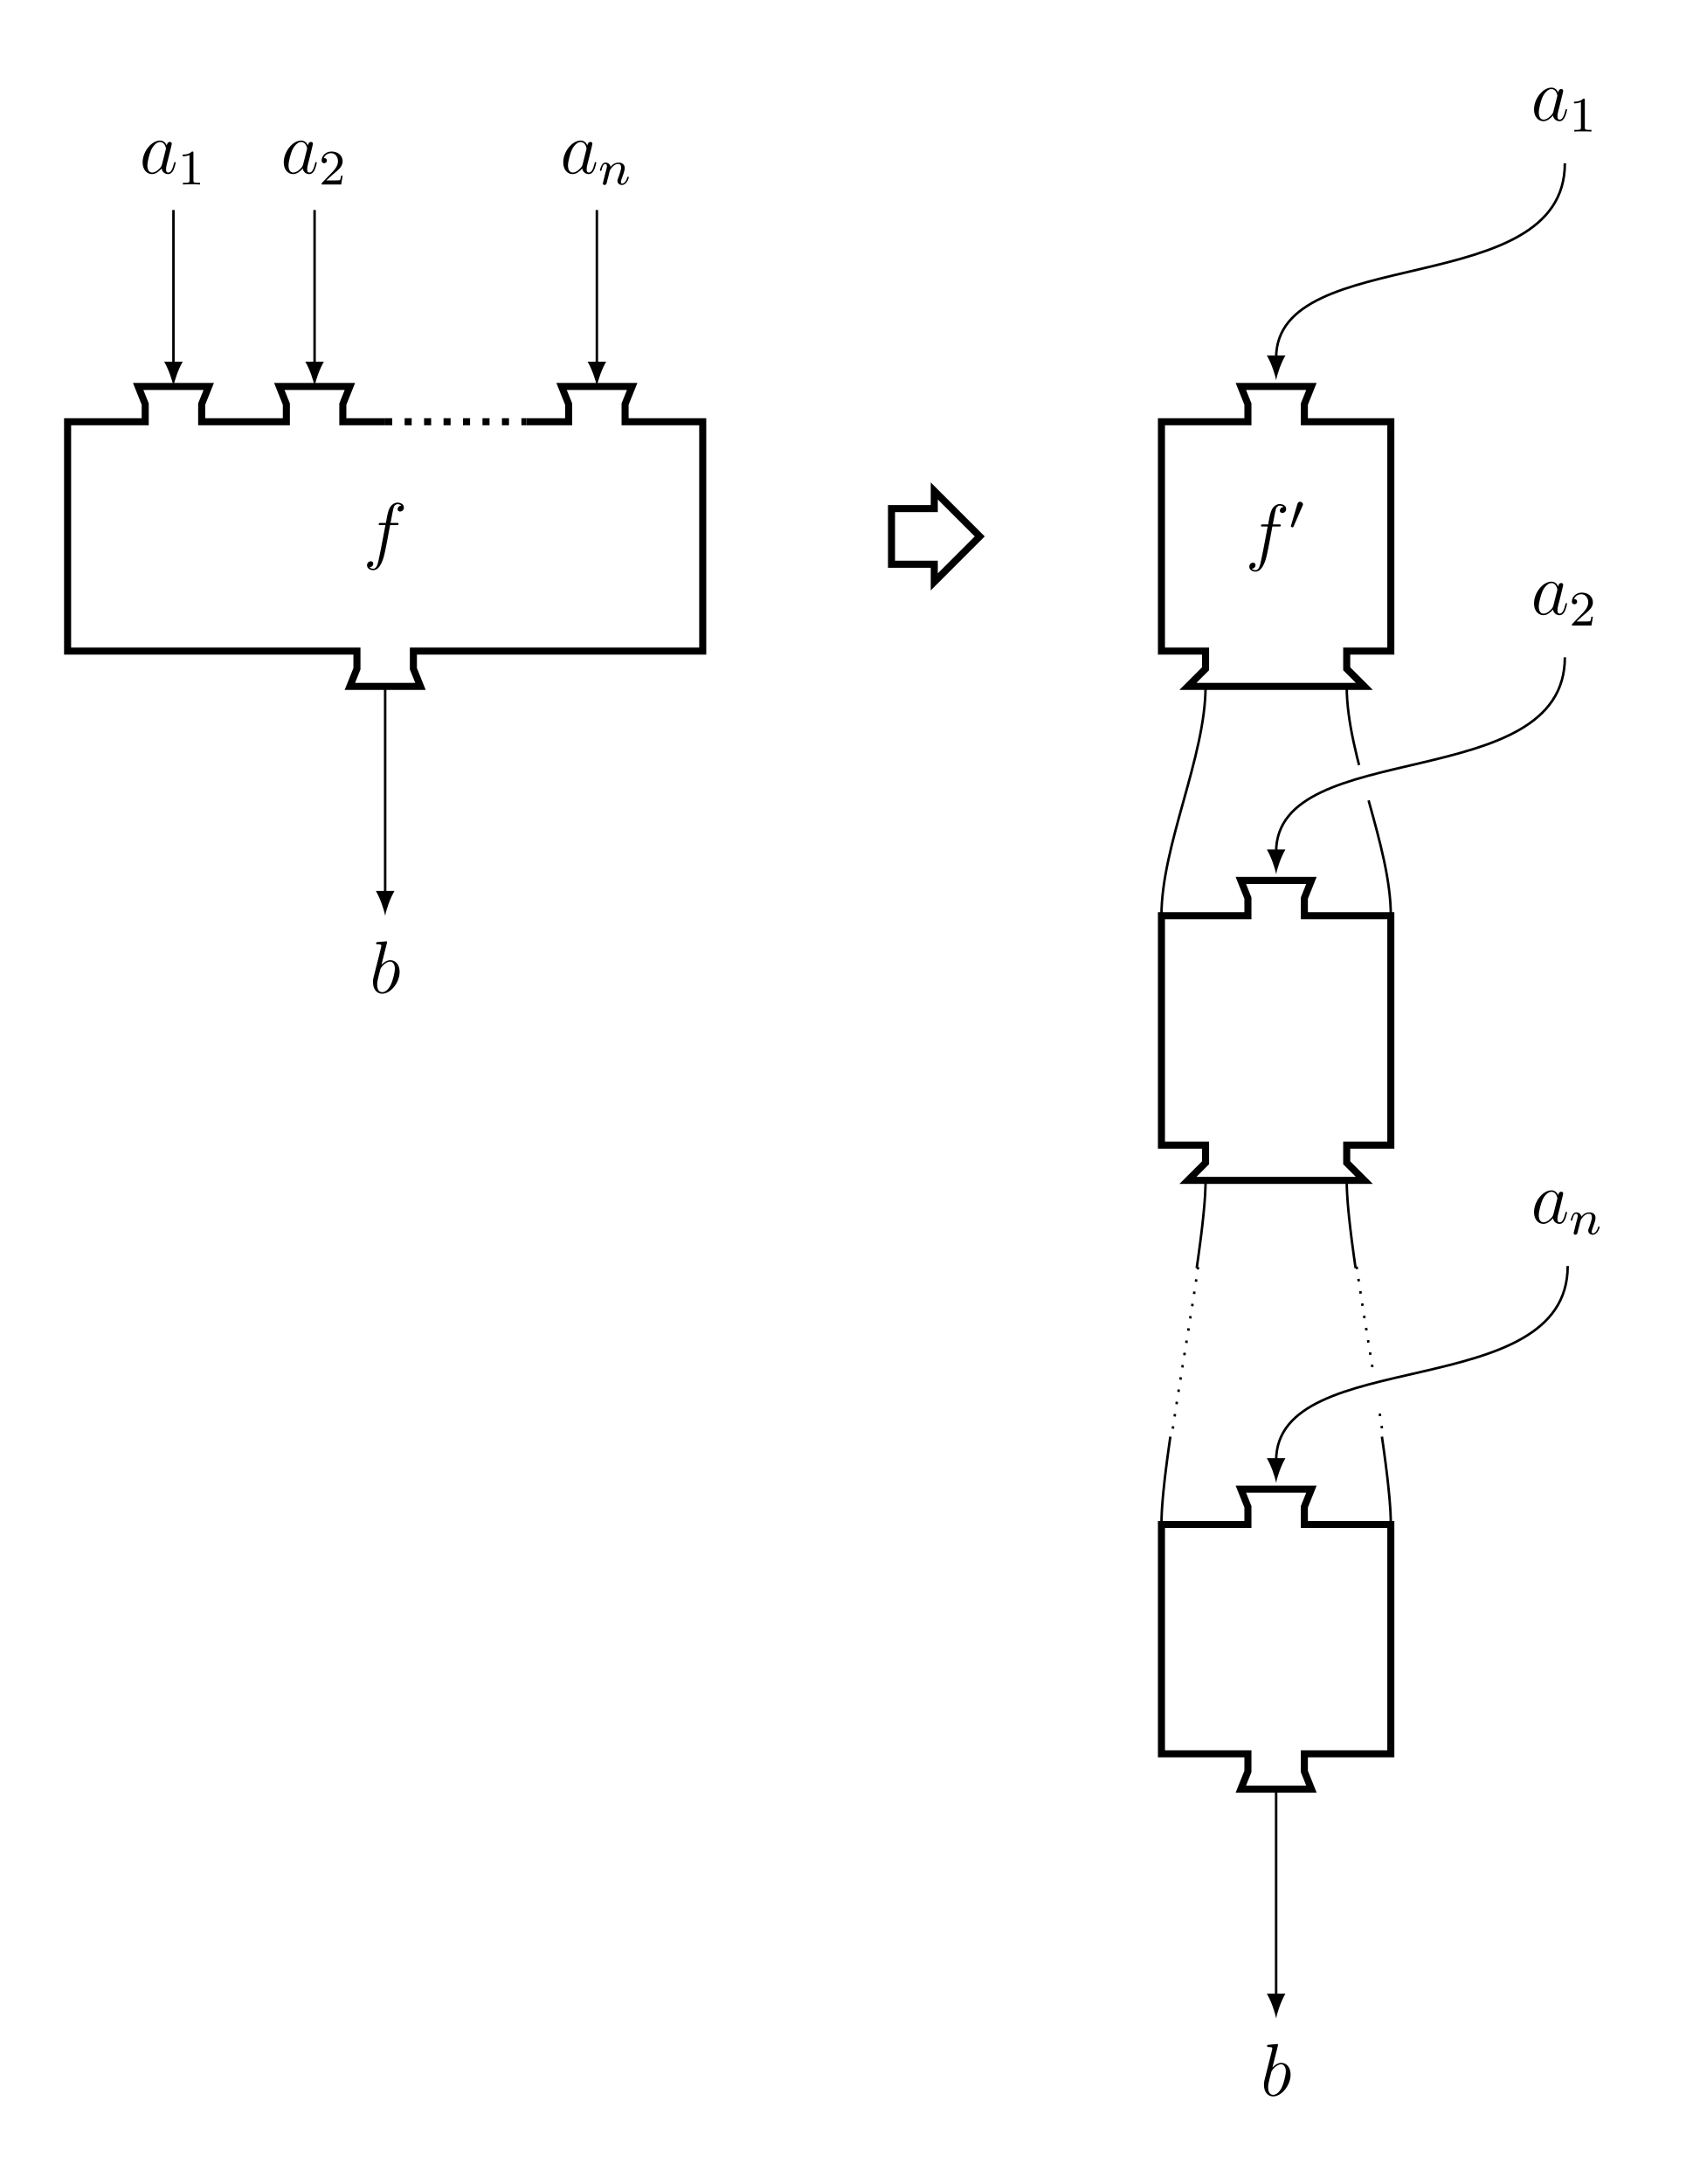
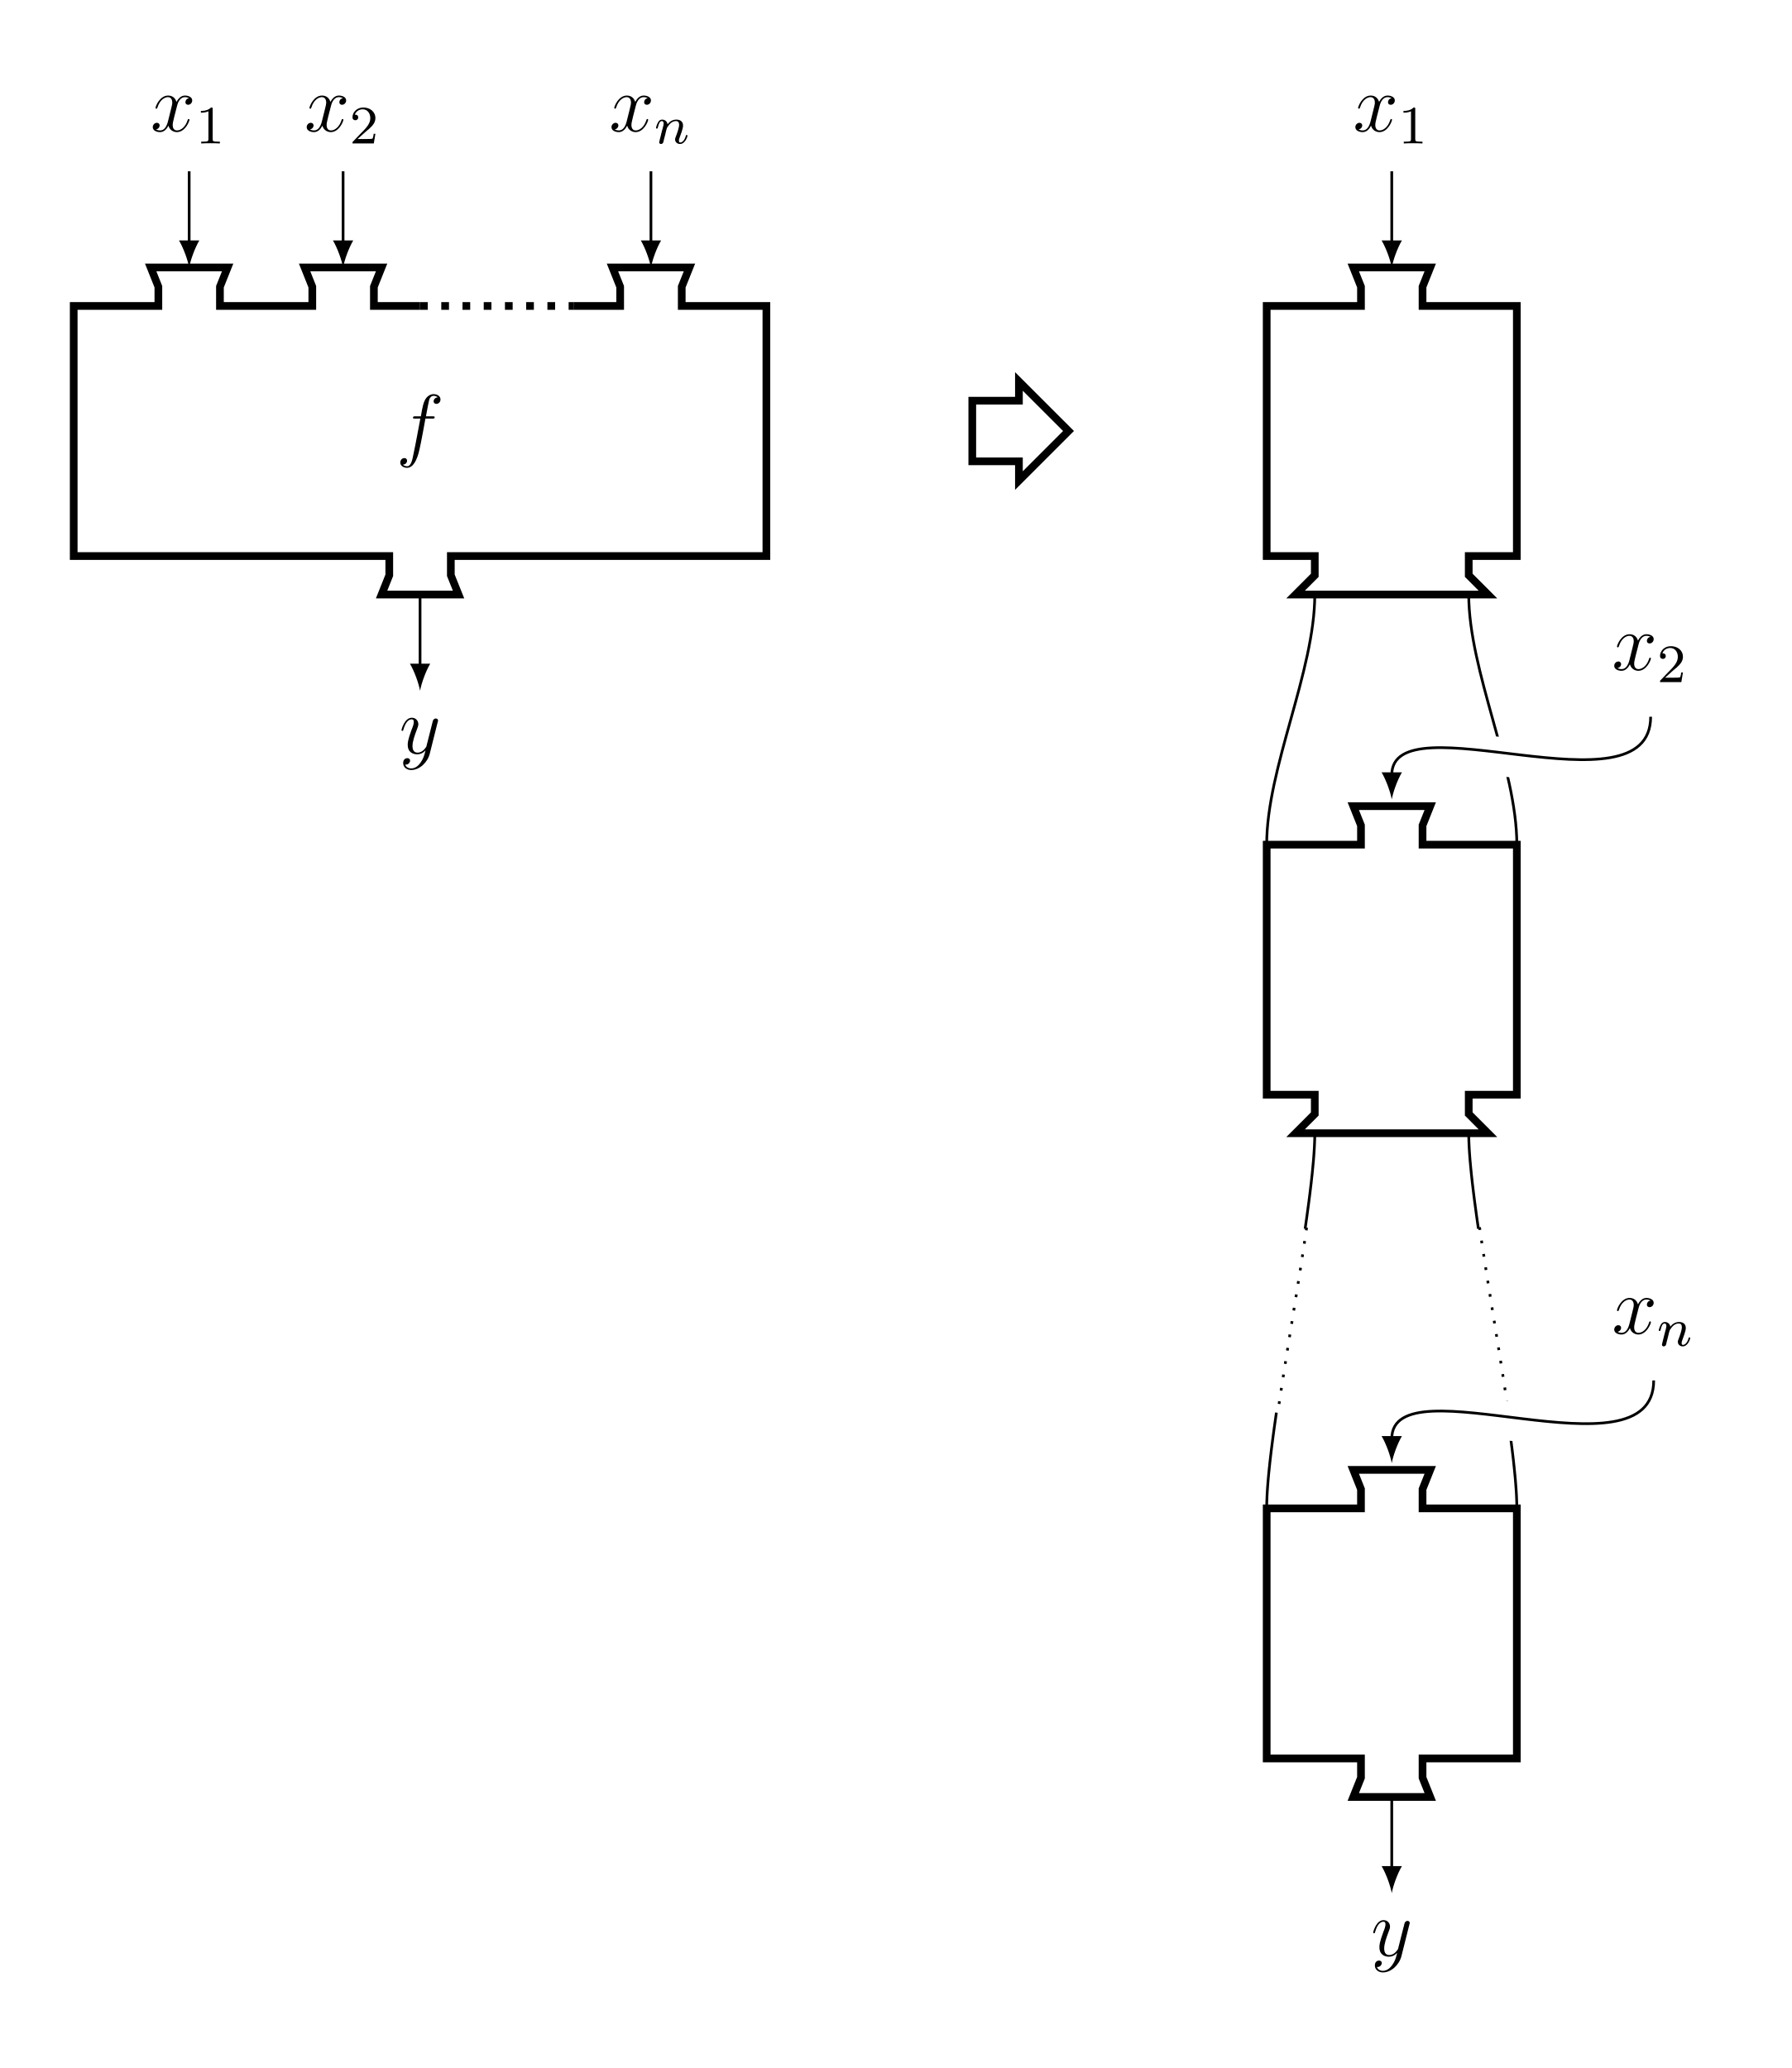
- <svg xmlns="http://www.w3.org/2000/svg" xmlns:xlink="http://www.w3.org/1999/xlink" width="271.964pt" height="350.893pt" viewBox="0 0 271.964 350.893" version="1.1">
+ <svg xmlns="http://www.w3.org/2000/svg" xmlns:xlink="http://www.w3.org/1999/xlink" width="263.967pt" height="304.708pt" viewBox="0 0 263.967 304.708" version="1.1">
  <defs>
    <g>
      <symbol overflow="visible" id="glyph0-0">
        <path style="stroke:none;" d="" />
      </symbol>
      <symbol overflow="visible" id="glyph0-1">
-         <path style="stroke:none;" d="M 5.328 -4.812 C 5.562 -4.812 5.672 -4.812 5.672 -5.031 C 5.672 -5.156 5.562 -5.156 5.359 -5.156 L 4.391 -5.156 C 4.609 -6.391 4.781 -7.234 4.875 -7.609 C 4.953 -7.906 5.203 -8.172 5.516 -8.172 C 5.766 -8.172 6.016 -8.062 6.125 -7.953 C 5.672 -7.906 5.516 -7.562 5.516 -7.359 C 5.516 -7.125 5.703 -6.984 5.922 -6.984 C 6.172 -6.984 6.531 -7.188 6.531 -7.641 C 6.531 -8.141 6.031 -8.422 5.5 -8.422 C 4.984 -8.422 4.484 -8.031 4.25 -7.562 C 4.031 -7.141 3.906 -6.719 3.641 -5.156 L 2.828 -5.156 C 2.609 -5.156 2.484 -5.156 2.484 -4.938 C 2.484 -4.812 2.562 -4.812 2.797 -4.812 L 3.562 -4.812 C 3.344 -3.688 2.859 -0.984 2.578 0.281 C 2.375 1.328 2.203 2.203 1.609 2.203 C 1.562 2.203 1.219 2.203 1 1.969 C 1.609 1.922 1.609 1.406 1.609 1.391 C 1.609 1.141 1.438 1 1.203 1 C 0.969 1 0.609 1.203 0.609 1.656 C 0.609 2.172 1.141 2.438 1.609 2.438 C 2.828 2.438 3.328 0.25 3.453 -0.344 C 3.672 -1.266 4.25 -4.453 4.312 -4.812 Z M 5.328 -4.812 " />
+         <path style="stroke:none;" d="M 5.672 -4.875 C 5.281 -4.812 5.141 -4.516 5.141 -4.297 C 5.141 -4 5.359 -3.906 5.531 -3.906 C 5.891 -3.906 6.141 -4.219 6.141 -4.547 C 6.141 -5.047 5.562 -5.266 5.062 -5.266 C 4.344 -5.266 3.938 -4.547 3.828 -4.328 C 3.547 -5.219 2.812 -5.266 2.594 -5.266 C 1.375 -5.266 0.734 -3.703 0.734 -3.438 C 0.734 -3.391 0.781 -3.328 0.859 -3.328 C 0.953 -3.328 0.984 -3.406 1 -3.453 C 1.406 -4.781 2.219 -5.031 2.562 -5.031 C 3.094 -5.031 3.203 -4.531 3.203 -4.25 C 3.203 -3.984 3.125 -3.703 2.984 -3.125 L 2.578 -1.5 C 2.406 -0.781 2.062 -0.125 1.422 -0.125 C 1.359 -0.125 1.062 -0.125 0.812 -0.281 C 1.25 -0.359 1.344 -0.719 1.344 -0.859 C 1.344 -1.094 1.156 -1.25 0.938 -1.25 C 0.641 -1.25 0.328 -0.984 0.328 -0.609 C 0.328 -0.109 0.891 0.125 1.406 0.125 C 1.984 0.125 2.391 -0.328 2.641 -0.828 C 2.828 -0.125 3.438 0.125 3.875 0.125 C 5.094 0.125 5.734 -1.453 5.734 -1.703 C 5.734 -1.766 5.688 -1.812 5.625 -1.812 C 5.516 -1.812 5.5 -1.75 5.469 -1.656 C 5.141 -0.609 4.453 -0.125 3.906 -0.125 C 3.484 -0.125 3.266 -0.438 3.266 -0.922 C 3.266 -1.188 3.312 -1.375 3.5 -2.156 L 3.922 -3.797 C 4.094 -4.5 4.5 -5.031 5.062 -5.031 C 5.078 -5.031 5.422 -5.031 5.672 -4.875 Z M 5.672 -4.875 " />
      </symbol>
      <symbol overflow="visible" id="glyph0-2">
-         <path style="stroke:none;" d="M 3.594 -1.422 C 3.531 -1.219 3.531 -1.188 3.375 -0.969 C 3.109 -0.641 2.578 -0.125 2.016 -0.125 C 1.531 -0.125 1.25 -0.562 1.25 -1.266 C 1.25 -1.922 1.625 -3.266 1.859 -3.766 C 2.266 -4.609 2.828 -5.031 3.281 -5.031 C 4.078 -5.031 4.234 -4.047 4.234 -3.953 C 4.234 -3.938 4.203 -3.797 4.188 -3.766 Z M 4.359 -4.484 C 4.234 -4.797 3.906 -5.266 3.281 -5.266 C 1.938 -5.266 0.484 -3.531 0.484 -1.75 C 0.484 -0.578 1.172 0.125 1.984 0.125 C 2.641 0.125 3.203 -0.391 3.531 -0.781 C 3.656 -0.078 4.219 0.125 4.578 0.125 C 4.938 0.125 5.219 -0.094 5.438 -0.531 C 5.625 -0.938 5.797 -1.656 5.797 -1.703 C 5.797 -1.766 5.75 -1.812 5.672 -1.812 C 5.562 -1.812 5.562 -1.75 5.516 -1.578 C 5.328 -0.875 5.109 -0.125 4.609 -0.125 C 4.266 -0.125 4.25 -0.438 4.25 -0.672 C 4.25 -0.938 4.281 -1.078 4.391 -1.547 C 4.469 -1.844 4.531 -2.109 4.625 -2.453 C 5.062 -4.25 5.172 -4.672 5.172 -4.75 C 5.172 -4.906 5.047 -5.047 4.859 -5.047 C 4.484 -5.047 4.391 -4.625 4.359 -4.484 Z M 4.359 -4.484 " />
+         <path style="stroke:none;" d="M 3.141 1.344 C 2.828 1.797 2.359 2.203 1.766 2.203 C 1.625 2.203 1.047 2.172 0.875 1.625 C 0.906 1.641 0.969 1.641 0.984 1.641 C 1.344 1.641 1.594 1.328 1.594 1.047 C 1.594 0.781 1.359 0.688 1.188 0.688 C 0.984 0.688 0.578 0.828 0.578 1.406 C 0.578 2.016 1.094 2.438 1.766 2.438 C 2.969 2.438 4.172 1.344 4.5 0.016 L 5.672 -4.656 C 5.688 -4.703 5.719 -4.781 5.719 -4.859 C 5.719 -5.031 5.562 -5.156 5.391 -5.156 C 5.281 -5.156 5.031 -5.109 4.938 -4.75 L 4.047 -1.234 C 4 -1.016 4 -0.984 3.891 -0.859 C 3.656 -0.531 3.266 -0.125 2.688 -0.125 C 2.016 -0.125 1.953 -0.781 1.953 -1.094 C 1.953 -1.781 2.281 -2.703 2.609 -3.562 C 2.734 -3.906 2.812 -4.078 2.812 -4.312 C 2.812 -4.812 2.453 -5.266 1.859 -5.266 C 0.766 -5.266 0.328 -3.531 0.328 -3.438 C 0.328 -3.391 0.375 -3.328 0.453 -3.328 C 0.562 -3.328 0.578 -3.375 0.625 -3.547 C 0.906 -4.547 1.359 -5.031 1.828 -5.031 C 1.938 -5.031 2.141 -5.031 2.141 -4.641 C 2.141 -4.328 2.016 -3.984 1.828 -3.531 C 1.25 -1.953 1.25 -1.562 1.25 -1.281 C 1.25 -0.141 2.062 0.125 2.656 0.125 C 3 0.125 3.438 0.016 3.844 -0.438 L 3.859 -0.422 C 3.688 0.281 3.562 0.75 3.141 1.344 Z M 3.141 1.344 " />
      </symbol>
      <symbol overflow="visible" id="glyph0-3">
-         <path style="stroke:none;" d="M 2.766 -8 C 2.766 -8.047 2.797 -8.109 2.797 -8.172 C 2.797 -8.297 2.672 -8.297 2.656 -8.297 C 2.641 -8.297 2.219 -8.266 2 -8.234 C 1.797 -8.219 1.609 -8.203 1.406 -8.188 C 1.109 -8.156 1.031 -8.156 1.031 -7.938 C 1.031 -7.812 1.141 -7.812 1.266 -7.812 C 1.875 -7.812 1.875 -7.703 1.875 -7.594 C 1.875 -7.5 1.781 -7.156 1.734 -6.938 L 1.453 -5.797 C 1.328 -5.312 0.641 -2.609 0.594 -2.391 C 0.531 -2.094 0.531 -1.891 0.531 -1.734 C 0.531 -0.516 1.219 0.125 2 0.125 C 3.375 0.125 4.812 -1.656 4.812 -3.391 C 4.812 -4.5 4.203 -5.266 3.297 -5.266 C 2.672 -5.266 2.109 -4.75 1.891 -4.516 Z M 2.016 -0.125 C 1.625 -0.125 1.203 -0.406 1.203 -1.344 C 1.203 -1.734 1.25 -1.953 1.453 -2.797 C 1.5 -2.953 1.688 -3.719 1.734 -3.875 C 1.75 -3.969 2.469 -5.031 3.281 -5.031 C 3.797 -5.031 4.047 -4.5 4.047 -3.891 C 4.047 -3.312 3.703 -1.953 3.406 -1.344 C 3.109 -0.688 2.562 -0.125 2.016 -0.125 Z M 2.016 -0.125 " />
+         <path style="stroke:none;" d="M 5.328 -4.812 C 5.562 -4.812 5.672 -4.812 5.672 -5.031 C 5.672 -5.156 5.562 -5.156 5.359 -5.156 L 4.391 -5.156 C 4.609 -6.391 4.781 -7.234 4.875 -7.609 C 4.953 -7.906 5.203 -8.172 5.516 -8.172 C 5.766 -8.172 6.016 -8.062 6.125 -7.953 C 5.672 -7.906 5.516 -7.562 5.516 -7.359 C 5.516 -7.125 5.703 -6.984 5.922 -6.984 C 6.172 -6.984 6.531 -7.188 6.531 -7.641 C 6.531 -8.141 6.031 -8.422 5.5 -8.422 C 4.984 -8.422 4.484 -8.031 4.25 -7.562 C 4.031 -7.141 3.906 -6.719 3.641 -5.156 L 2.828 -5.156 C 2.609 -5.156 2.484 -5.156 2.484 -4.938 C 2.484 -4.812 2.562 -4.812 2.797 -4.812 L 3.562 -4.812 C 3.344 -3.688 2.859 -0.984 2.578 0.281 C 2.375 1.328 2.203 2.203 1.609 2.203 C 1.562 2.203 1.219 2.203 1 1.969 C 1.609 1.922 1.609 1.406 1.609 1.391 C 1.609 1.141 1.438 1 1.203 1 C 0.969 1 0.609 1.203 0.609 1.656 C 0.609 2.172 1.141 2.438 1.609 2.438 C 2.828 2.438 3.328 0.25 3.453 -0.344 C 3.672 -1.266 4.25 -4.453 4.312 -4.812 Z M 5.328 -4.812 " />
      </symbol>
      <symbol overflow="visible" id="glyph1-0">
        <path style="stroke:none;" d="" />
      </symbol>
      <symbol overflow="visible" id="glyph1-1">
-         <path style="stroke:none;" d="M 2.109 -3.781 C 2.156 -3.875 2.188 -3.938 2.188 -4.016 C 2.188 -4.281 1.938 -4.453 1.719 -4.453 C 1.406 -4.453 1.312 -4.172 1.281 -4.062 L 0.266 -0.625 C 0.234 -0.531 0.234 -0.516 0.234 -0.5 C 0.234 -0.438 0.281 -0.422 0.359 -0.391 C 0.516 -0.328 0.531 -0.328 0.547 -0.328 C 0.562 -0.328 0.609 -0.328 0.672 -0.469 Z M 2.109 -3.781 " />
+         <path style="stroke:none;" d="M 2.5 -5.078 C 2.5 -5.297 2.484 -5.297 2.266 -5.297 C 1.938 -4.984 1.516 -4.797 0.766 -4.797 L 0.766 -4.531 C 0.984 -4.531 1.406 -4.531 1.875 -4.734 L 1.875 -0.656 C 1.875 -0.359 1.844 -0.266 1.094 -0.266 L 0.812 -0.266 L 0.812 0 C 1.141 -0.031 1.828 -0.031 2.188 -0.031 C 2.547 -0.031 3.234 -0.031 3.562 0 L 3.562 -0.266 L 3.281 -0.266 C 2.531 -0.266 2.5 -0.359 2.5 -0.656 Z M 2.5 -5.078 " />
+       </symbol>
+       <symbol overflow="visible" id="glyph1-2">
+         <path style="stroke:none;" d="M 2.25 -1.625 C 2.375 -1.75 2.703 -2.016 2.844 -2.125 C 3.328 -2.578 3.797 -3.016 3.797 -3.734 C 3.797 -4.688 3 -5.297 2.016 -5.297 C 1.047 -5.297 0.422 -4.578 0.422 -3.859 C 0.422 -3.469 0.734 -3.422 0.844 -3.422 C 1.016 -3.422 1.266 -3.531 1.266 -3.844 C 1.266 -4.25 0.859 -4.25 0.766 -4.25 C 1 -4.844 1.531 -5.031 1.922 -5.031 C 2.656 -5.031 3.047 -4.406 3.047 -3.734 C 3.047 -2.906 2.469 -2.297 1.516 -1.344 L 0.516 -0.297 C 0.422 -0.219 0.422 -0.203 0.422 0 L 3.562 0 L 3.797 -1.422 L 3.547 -1.422 C 3.531 -1.266 3.469 -0.875 3.375 -0.719 C 3.328 -0.656 2.719 -0.656 2.594 -0.656 L 1.172 -0.656 Z M 2.25 -1.625 " />
      </symbol>
      <symbol overflow="visible" id="glyph2-0">
        <path style="stroke:none;" d="" />
      </symbol>
      <symbol overflow="visible" id="glyph2-1">
-         <path style="stroke:none;" d="M 2.5 -5.078 C 2.5 -5.297 2.484 -5.297 2.266 -5.297 C 1.938 -4.984 1.516 -4.797 0.766 -4.797 L 0.766 -4.531 C 0.984 -4.531 1.406 -4.531 1.875 -4.734 L 1.875 -0.656 C 1.875 -0.359 1.844 -0.266 1.094 -0.266 L 0.812 -0.266 L 0.812 0 C 1.141 -0.031 1.828 -0.031 2.188 -0.031 C 2.547 -0.031 3.234 -0.031 3.562 0 L 3.562 -0.266 L 3.281 -0.266 C 2.531 -0.266 2.5 -0.359 2.5 -0.656 Z M 2.5 -5.078 " />
-       </symbol>
-       <symbol overflow="visible" id="glyph2-2">
-         <path style="stroke:none;" d="M 2.25 -1.625 C 2.375 -1.75 2.703 -2.016 2.844 -2.125 C 3.328 -2.578 3.797 -3.016 3.797 -3.734 C 3.797 -4.688 3 -5.297 2.016 -5.297 C 1.047 -5.297 0.422 -4.578 0.422 -3.859 C 0.422 -3.469 0.734 -3.422 0.844 -3.422 C 1.016 -3.422 1.266 -3.531 1.266 -3.844 C 1.266 -4.25 0.859 -4.25 0.766 -4.25 C 1 -4.844 1.531 -5.031 1.922 -5.031 C 2.656 -5.031 3.047 -4.406 3.047 -3.734 C 3.047 -2.906 2.469 -2.297 1.516 -1.344 L 0.516 -0.297 C 0.422 -0.219 0.422 -0.203 0.422 0 L 3.562 0 L 3.797 -1.422 L 3.547 -1.422 C 3.531 -1.266 3.469 -0.875 3.375 -0.719 C 3.328 -0.656 2.719 -0.656 2.594 -0.656 L 1.172 -0.656 Z M 2.25 -1.625 " />
-       </symbol>
-       <symbol overflow="visible" id="glyph3-0">
-         <path style="stroke:none;" d="" />
-       </symbol>
-       <symbol overflow="visible" id="glyph3-1">
        <path style="stroke:none;" d="M 1.594 -1.312 C 1.625 -1.422 1.703 -1.734 1.719 -1.844 C 1.828 -2.281 1.828 -2.281 2.016 -2.547 C 2.281 -2.938 2.656 -3.297 3.188 -3.297 C 3.469 -3.297 3.641 -3.125 3.641 -2.75 C 3.641 -2.312 3.312 -1.406 3.156 -1.016 C 3.047 -0.75 3.047 -0.703 3.047 -0.594 C 3.047 -0.141 3.422 0.078 3.766 0.078 C 4.547 0.078 4.875 -1.031 4.875 -1.141 C 4.875 -1.219 4.812 -1.25 4.75 -1.25 C 4.656 -1.25 4.641 -1.188 4.625 -1.109 C 4.438 -0.453 4.094 -0.141 3.797 -0.141 C 3.672 -0.141 3.609 -0.219 3.609 -0.406 C 3.609 -0.594 3.672 -0.766 3.75 -0.969 C 3.859 -1.266 4.219 -2.188 4.219 -2.625 C 4.219 -3.234 3.797 -3.516 3.234 -3.516 C 2.578 -3.516 2.172 -3.125 1.938 -2.828 C 1.875 -3.266 1.531 -3.516 1.125 -3.516 C 0.844 -3.516 0.641 -3.328 0.516 -3.078 C 0.312 -2.703 0.234 -2.312 0.234 -2.297 C 0.234 -2.219 0.297 -2.188 0.359 -2.188 C 0.469 -2.188 0.469 -2.219 0.531 -2.438 C 0.625 -2.828 0.766 -3.297 1.094 -3.297 C 1.312 -3.297 1.359 -3.094 1.359 -2.922 C 1.359 -2.766 1.312 -2.625 1.25 -2.359 C 1.234 -2.297 1.109 -1.828 1.078 -1.719 L 0.781 -0.516 C 0.75 -0.391 0.703 -0.203 0.703 -0.172 C 0.703 0.016 0.859 0.078 0.969 0.078 C 1.109 0.078 1.234 -0.016 1.281 -0.109 C 1.312 -0.156 1.375 -0.438 1.406 -0.594 Z M 1.594 -1.312 " />
      </symbol>
    </g>
    <clipPath id="clip1">
-       <path d="M 122 0 L 271.965 0 L 271.965 144 L 122 144 Z M 122 0 " />
+       <path d="M 0 0 L 263.969 0 L 263.969 304.707 L 0 304.707 Z M 0 0 " />
    </clipPath>
    <clipPath id="clip2">
-       <path d="M 122 22 L 271.965 22 L 271.965 224 L 122 224 Z M 122 22 " />
+       <path d="M 122 22 L 263.969 22 L 263.969 201 L 122 201 Z M 122 22 " />
    </clipPath>
    <clipPath id="clip3">
-       <path d="M 122 120 L 271.965 120 L 271.965 322 L 122 322 Z M 122 120 " />
+       <path d="M 122 120 L 263.969 120 L 263.969 299 L 122 299 Z M 122 120 " />
    </clipPath>
  </defs>
  <g id="surface1">
-     <path style=" stroke:none;fill-rule:nonzero;fill:rgb(100%,100%,100%);fill-opacity:1;" d="M -0.004 350.898 L -0.004 0 L 271.965 0 L 271.965 350.898 Z M -0.004 350.898 " />
-     <path style="fill:none;stroke-width:1.134;stroke-linecap:butt;stroke-linejoin:miter;stroke:rgb(0%,0%,0%);stroke-opacity:1;stroke-miterlimit:10;" d="M -18.426 -42.52 L -18.426 -5.669 L -4.535 -5.669 L -4.535 -2.833 L -5.668 -0.001 L 5.668 -0.001 L 4.535 -2.833 L 4.535 -5.669 L 18.426 -5.669 L 18.426 -42.52 L 11.34 -42.52 L 11.34 -45.356 L 14.172 -48.188 L -14.172 -48.188 L -11.34 -45.356 L -11.34 -42.52 Z M -18.426 -42.52 " transform="matrix(1,0,0,-1,205.035,62.089)" />
+     <g clip-path="url(#clip1)" clip-rule="nonzero">
+       <path style=" stroke:none;fill-rule:nonzero;fill:rgb(100%,100%,100%);fill-opacity:1;" d="M -0.004 304.711 L -0.004 0 L 263.969 0 L 263.969 304.711 Z M -0.004 304.711 " />
+     </g>
+     <path style="fill:none;stroke-width:1.134;stroke-linecap:butt;stroke-linejoin:miter;stroke:rgb(0%,0%,0%);stroke-opacity:1;stroke-miterlimit:10;" d="M -18.426 -42.519 L -18.426 -5.671 L -4.535 -5.671 L -4.535 -2.835 L -5.668 0.001 L 5.668 0.001 L 4.535 -2.835 L 4.535 -5.671 L 18.426 -5.671 L 18.426 -42.519 L 11.34 -42.519 L 11.34 -45.355 L 14.172 -48.191 L -14.172 -48.191 L -11.34 -45.355 L -11.34 -42.519 Z M -18.426 -42.519 " transform="matrix(1,0,0,-1,205.035,39.411)" />
+     <path style="fill:none;stroke-width:1.134;stroke-linecap:butt;stroke-linejoin:miter;stroke:rgb(0%,0%,0%);stroke-opacity:1;stroke-miterlimit:10;" d="M -18.426 -121.89 L -18.426 -85.042 L -4.535 -85.042 L -4.535 -82.206 L -5.668 -79.37 L 5.668 -79.37 L 4.535 -82.206 L 4.535 -85.042 L 18.426 -85.042 L 18.426 -121.89 L 11.34 -121.89 L 11.34 -124.726 L 14.172 -127.562 L -14.172 -127.562 L -11.34 -124.726 L -11.34 -121.89 Z M -18.426 -121.89 " transform="matrix(1,0,0,-1,205.035,39.411)" />
+     <path style="fill:none;stroke-width:1.134;stroke-linecap:butt;stroke-linejoin:miter;stroke:rgb(0%,0%,0%);stroke-opacity:1;stroke-miterlimit:10;" d="M -18.426 -219.687 L -18.426 -182.839 L -4.535 -182.839 L -4.535 -180.003 L -5.668 -177.167 L 5.668 -177.167 L 4.535 -180.003 L 4.535 -182.839 L 18.426 -182.839 L 18.426 -219.687 L 4.535 -219.687 L 4.535 -222.523 L 5.668 -225.359 L -5.668 -225.359 L -4.535 -222.523 L -4.535 -219.687 Z M -18.426 -219.687 " transform="matrix(1,0,0,-1,205.035,39.411)" />
+     <path style="fill:none;stroke-width:0.399;stroke-linecap:butt;stroke-linejoin:miter;stroke:rgb(0%,0%,0%);stroke-opacity:1;stroke-miterlimit:10;" d="M -11.34 -48.191 C -11.34 -59.526 -18.426 -73.702 -18.426 -85.042 M 11.34 -48.191 C 11.34 -59.526 18.426 -73.702 18.426 -85.042 " transform="matrix(1,0,0,-1,205.035,39.411)" />
+     <path style="fill:none;stroke-width:0.399;stroke-linecap:butt;stroke-linejoin:miter;stroke:rgb(0%,0%,0%);stroke-opacity:1;stroke-miterlimit:10;" d="M -11.34 -127.562 L -11.344 -128.116 L -11.359 -128.675 L -11.383 -129.234 L -11.41 -129.788 L -11.445 -130.347 L -11.484 -130.901 L -11.527 -131.456 L -11.629 -132.566 L -11.738 -133.675 L -11.801 -134.23 L -11.859 -134.784 L -11.926 -135.335 L -12.058 -136.444 L -12.129 -136.995 L -12.199 -137.55 L -12.273 -138.101 L -12.348 -138.655 L -12.496 -139.757 L -12.574 -140.308 L -12.652 -140.862 L -12.765 -141.644 M -12.765 -141.644 L -12.371 -141.698 M -13.055 -143.612 L -12.66 -143.671 M -13.355 -145.581 L -12.961 -145.644 M -13.66 -147.55 L -13.265 -147.612 M -13.973 -149.519 L -13.578 -149.581 M -14.285 -151.487 L -13.89 -151.55 M -14.601 -153.452 L -14.207 -153.515 M -14.918 -155.421 L -14.523 -155.484 M -15.234 -157.386 L -14.84 -157.448 M -15.551 -159.355 L -15.156 -159.417 M -15.863 -161.319 L -15.469 -161.382 M -16.172 -163.288 L -15.777 -163.351 M -16.476 -165.257 L -16.082 -165.316 M -16.773 -167.226 L -16.379 -167.284 M -16.996 -168.73 L -17.308 -170.933 L -17.383 -171.487 L -17.457 -172.038 L -17.531 -172.593 L -17.601 -173.144 L -17.672 -173.698 L -17.742 -174.249 L -17.875 -175.359 L -17.937 -175.909 L -18.113 -177.573 L -18.215 -178.683 L -18.301 -179.792 L -18.34 -180.351 L -18.371 -180.905 L -18.394 -181.464 L -18.414 -182.019 L -18.426 -182.839 " transform="matrix(1,0,0,-1,205.035,39.411)" />
+     <path style="fill:none;stroke-width:0.399;stroke-linecap:butt;stroke-linejoin:miter;stroke:rgb(0%,0%,0%);stroke-opacity:1;stroke-miterlimit:10;" d="M 11.34 -127.562 L 11.344 -128.116 L 11.36 -128.675 L 11.383 -129.234 L 11.41 -129.788 L 11.445 -130.347 L 11.485 -130.901 L 11.527 -131.456 L 11.629 -132.566 L 11.738 -133.675 L 11.801 -134.23 L 11.86 -134.784 L 11.926 -135.335 L 12.059 -136.444 L 12.129 -136.995 L 12.199 -137.55 L 12.274 -138.101 L 12.348 -138.655 L 12.496 -139.757 L 12.574 -140.308 L 12.652 -140.862 L 12.766 -141.644 M 12.766 -141.644 L 13.16 -141.585 M 13.055 -143.612 L 13.449 -143.554 M 13.356 -145.581 L 13.75 -145.523 M 13.66 -147.55 L 14.055 -147.487 M 13.969 -149.519 L 14.363 -149.456 M 14.285 -151.487 L 14.68 -151.421 M 14.602 -153.452 L 14.992 -153.39 M 14.918 -155.421 L 15.313 -155.355 M 15.235 -157.386 L 15.629 -157.323 M 15.551 -159.355 L 15.945 -159.288 M 15.863 -161.319 L 16.258 -161.257 M 16.172 -163.288 L 16.567 -163.226 M 16.477 -165.257 L 16.871 -165.198 M 16.774 -167.226 L 17.168 -167.167 M 16.996 -168.73 L 17.309 -170.933 L 17.383 -171.487 L 17.457 -172.038 L 17.531 -172.593 L 17.602 -173.144 L 17.672 -173.698 L 17.742 -174.249 L 17.875 -175.359 L 17.938 -175.909 L 18.055 -177.019 L 18.164 -178.128 L 18.215 -178.683 L 18.301 -179.792 L 18.34 -180.351 L 18.371 -180.905 L 18.395 -181.464 L 18.414 -182.019 L 18.426 -182.839 " transform="matrix(1,0,0,-1,205.035,39.411)" />
+     <path style="fill:none;stroke-width:0.399;stroke-linecap:butt;stroke-linejoin:miter;stroke:rgb(0%,0%,0%);stroke-opacity:1;stroke-miterlimit:10;" d="M 0 3.587 L 0 14.173 " transform="matrix(1,0,0,-1,205.035,39.411)" />
+     <path style=" stroke:none;fill-rule:nonzero;fill:rgb(0%,0%,0%);fill-opacity:1;" d="M 205.035 39.41 C 205.234 38.348 205.832 36.621 206.531 35.426 L 203.539 35.426 C 204.238 36.621 204.836 38.348 205.035 39.41 " />
    <g style="fill:rgb(0%,0%,0%);fill-opacity:1;">
-       <use xlink:href="#glyph0-1" x="200.114" y="89.404" />
+       <use xlink:href="#glyph0-1" x="199.343" y="19.344" />
    </g>
    <g style="fill:rgb(0%,0%,0%);fill-opacity:1;">
-       <use xlink:href="#glyph1-1" x="207.161" y="85.065" />
-     </g>
-     <path style="fill:none;stroke-width:1.134;stroke-linecap:butt;stroke-linejoin:miter;stroke:rgb(0%,0%,0%);stroke-opacity:1;stroke-miterlimit:10;" d="M -18.426 -121.891 L -18.426 -85.04 L -4.535 -85.04 L -4.535 -82.204 L -5.668 -79.372 L 5.668 -79.372 L 4.535 -82.204 L 4.535 -85.04 L 18.426 -85.04 L 18.426 -121.891 L 11.34 -121.891 L 11.34 -124.727 L 14.172 -127.559 L -14.172 -127.559 L -11.34 -124.727 L -11.34 -121.891 Z M -18.426 -121.891 " transform="matrix(1,0,0,-1,205.035,62.089)" />
-     <path style="fill:none;stroke-width:1.134;stroke-linecap:butt;stroke-linejoin:miter;stroke:rgb(0%,0%,0%);stroke-opacity:1;stroke-miterlimit:10;" d="M -18.426 -219.688 L -18.426 -182.837 L -4.535 -182.837 L -4.535 -180.001 L -5.668 -177.169 L 5.668 -177.169 L 4.535 -180.001 L 4.535 -182.837 L 18.426 -182.837 L 18.426 -219.688 L 4.535 -219.688 L 4.535 -222.524 L 5.668 -225.356 L -5.668 -225.356 L -4.535 -222.524 L -4.535 -219.688 Z M -18.426 -219.688 " transform="matrix(1,0,0,-1,205.035,62.089)" />
-     <path style="fill:none;stroke-width:0.399;stroke-linecap:butt;stroke-linejoin:miter;stroke:rgb(0%,0%,0%);stroke-opacity:1;stroke-miterlimit:10;" d="M -11.34 -48.188 C -11.34 -59.528 -18.426 -73.7 -18.426 -85.04 M 11.34 -48.188 C 11.34 -59.528 18.426 -73.7 18.426 -85.04 " transform="matrix(1,0,0,-1,205.035,62.089)" />
-     <path style="fill:none;stroke-width:0.399;stroke-linecap:butt;stroke-linejoin:miter;stroke:rgb(0%,0%,0%);stroke-opacity:1;stroke-miterlimit:10;" d="M -11.34 -127.559 L -11.344 -128.118 L -11.359 -128.677 L -11.383 -129.231 L -11.41 -129.79 L -11.445 -130.345 L -11.484 -130.903 L -11.527 -131.458 L -11.629 -132.567 L -11.738 -133.677 L -11.801 -134.231 L -11.859 -134.782 L -11.992 -135.891 L -12.058 -136.442 L -12.129 -136.997 L -12.199 -137.548 L -12.273 -138.102 L -12.422 -139.204 L -12.496 -139.759 L -12.652 -140.86 L -12.765 -141.641 M -12.765 -141.641 L -12.371 -141.7 M -13.055 -143.614 L -12.66 -143.673 M -13.355 -145.583 L -12.961 -145.641 M -13.66 -147.552 L -13.265 -147.614 M -13.973 -149.52 L -13.578 -149.583 M -14.285 -151.485 L -13.89 -151.548 M -14.601 -153.454 L -14.207 -153.516 M -14.918 -155.419 L -14.523 -155.481 M -15.234 -157.388 L -14.84 -157.45 M -15.551 -159.352 L -15.156 -159.415 M -15.863 -161.321 L -15.469 -161.384 M -16.172 -163.286 L -15.777 -163.349 M -16.476 -165.259 L -16.082 -165.317 M -16.773 -167.227 L -16.379 -167.286 M -16.996 -168.727 L -17.152 -169.829 L -17.23 -170.384 L -17.308 -170.934 L -17.383 -171.485 L -17.457 -172.04 L -17.531 -172.591 L -17.601 -173.145 L -17.672 -173.696 L -17.742 -174.251 L -17.808 -174.802 L -17.875 -175.356 L -17.937 -175.911 L -17.996 -176.466 L -18.055 -177.016 L -18.113 -177.571 L -18.164 -178.126 L -18.215 -178.684 L -18.301 -179.794 L -18.34 -180.349 L -18.371 -180.907 L -18.394 -181.462 L -18.414 -182.02 L -18.426 -182.837 " transform="matrix(1,0,0,-1,205.035,62.089)" />
-     <path style="fill:none;stroke-width:0.399;stroke-linecap:butt;stroke-linejoin:miter;stroke:rgb(0%,0%,0%);stroke-opacity:1;stroke-miterlimit:10;" d="M 11.34 -127.559 L 11.344 -128.118 L 11.36 -128.677 L 11.383 -129.231 L 11.41 -129.79 L 11.445 -130.345 L 11.485 -130.903 L 11.527 -131.458 L 11.629 -132.567 L 11.738 -133.677 L 11.801 -134.231 L 11.86 -134.782 L 11.992 -135.891 L 12.059 -136.442 L 12.129 -136.997 L 12.199 -137.548 L 12.274 -138.102 L 12.422 -139.204 L 12.496 -139.759 L 12.652 -140.86 L 12.766 -141.641 M 12.766 -141.641 L 13.16 -141.583 M 13.055 -143.614 L 13.449 -143.552 M 13.356 -145.583 L 13.75 -145.52 M 13.66 -147.552 L 14.055 -147.489 M 13.969 -149.52 L 14.363 -149.458 M 14.285 -151.485 L 14.68 -151.423 M 14.602 -153.454 L 14.992 -153.391 M 14.918 -155.419 L 15.313 -155.356 M 15.235 -157.388 L 15.629 -157.321 M 15.551 -159.352 L 15.945 -159.29 M 15.863 -161.321 L 16.258 -161.259 M 16.172 -163.286 L 16.567 -163.227 M 16.477 -165.259 L 16.871 -165.196 M 16.774 -167.227 L 17.168 -167.169 M 16.996 -168.727 L 17.152 -169.829 L 17.231 -170.384 L 17.309 -170.934 L 17.383 -171.485 L 17.457 -172.04 L 17.531 -172.591 L 17.602 -173.145 L 17.672 -173.696 L 17.742 -174.251 L 17.809 -174.802 L 17.875 -175.356 L 17.938 -175.911 L 17.996 -176.466 L 18.055 -177.016 L 18.164 -178.126 L 18.215 -178.684 L 18.301 -179.794 L 18.34 -180.349 L 18.371 -180.907 L 18.395 -181.462 L 18.414 -182.02 L 18.426 -182.837 " transform="matrix(1,0,0,-1,205.035,62.089)" />
-     <g style="fill:rgb(0%,0%,0%);fill-opacity:1;">
-       <use xlink:href="#glyph0-2" x="245.986" y="19.344" />
+       <use xlink:href="#glyph1-1" x="205.995" y="21.137" />
    </g>
    <g style="fill:rgb(0%,0%,0%);fill-opacity:1;">
-       <use xlink:href="#glyph2-1" x="252.131" y="21.137" />
-     </g>
-     <g clip-path="url(#clip1)" clip-rule="nonzero">
-       <path style="fill:none;stroke-width:5.853;stroke-linecap:butt;stroke-linejoin:miter;stroke:rgb(100%,100%,100%);stroke-opacity:1;stroke-miterlimit:10;" d="M 46.391 35.855 C 46.391 13.718 0 23.132 0 0.995 " transform="matrix(1,0,0,-1,205.035,62.089)" />
-     </g>
-     <path style="fill:none;stroke-width:0.399;stroke-linecap:butt;stroke-linejoin:miter;stroke:rgb(0%,0%,0%);stroke-opacity:1;stroke-miterlimit:10;" d="M 46.391 35.855 C 46.391 13.718 0 23.132 0 4.581 " transform="matrix(1,0,0,-1,205.035,62.089)" />
-     <path style=" stroke:none;fill-rule:nonzero;fill:rgb(0%,0%,0%);fill-opacity:1;" d="M 205.035 61.094 C 205.234 60.031 205.832 58.305 206.531 57.109 L 203.539 57.109 C 204.238 58.305 204.836 60.031 205.035 61.094 " />
-     <g style="fill:rgb(0%,0%,0%);fill-opacity:1;">
-       <use xlink:href="#glyph0-2" x="245.986" y="98.714" />
+       <use xlink:href="#glyph0-1" x="237.482" y="98.714" />
    </g>
    <g style="fill:rgb(0%,0%,0%);fill-opacity:1;">
-       <use xlink:href="#glyph2-2" x="252.131" y="100.507" />
+       <use xlink:href="#glyph1-2" x="244.134" y="100.507" />
    </g>
    <g clip-path="url(#clip2)" clip-rule="nonzero">
-       <path style="fill:none;stroke-width:5.853;stroke-linecap:butt;stroke-linejoin:miter;stroke:rgb(100%,100%,100%);stroke-opacity:1;stroke-miterlimit:10;" d="M 46.391 -43.516 C 46.391 -65.653 0 -56.239 0 -78.376 " transform="matrix(1,0,0,-1,205.035,62.089)" />
+       <path style="fill:none;stroke-width:5.853;stroke-linecap:butt;stroke-linejoin:miter;stroke:rgb(100%,100%,100%);stroke-opacity:1;stroke-miterlimit:10;" d="M 38.141 -66.194 C 38.141 -81.058 0 -63.511 0 -78.374 " transform="matrix(1,0,0,-1,205.035,39.411)" />
    </g>
-     <path style="fill:none;stroke-width:0.399;stroke-linecap:butt;stroke-linejoin:miter;stroke:rgb(0%,0%,0%);stroke-opacity:1;stroke-miterlimit:10;" d="M 46.391 -43.516 C 46.391 -65.653 0 -56.239 0 -74.79 " transform="matrix(1,0,0,-1,205.035,62.089)" />
-     <path style=" stroke:none;fill-rule:nonzero;fill:rgb(0%,0%,0%);fill-opacity:1;" d="M 205.035 140.465 C 205.234 139.402 205.832 137.676 206.531 136.48 L 203.539 136.48 C 204.238 137.676 204.836 139.402 205.035 140.465 " />
+     <path style="fill:none;stroke-width:0.399;stroke-linecap:butt;stroke-linejoin:miter;stroke:rgb(0%,0%,0%);stroke-opacity:1;stroke-miterlimit:10;" d="M 38.141 -66.194 C 38.141 -81.058 0 -63.511 0 -74.788 " transform="matrix(1,0,0,-1,205.035,39.411)" />
+     <path style=" stroke:none;fill-rule:nonzero;fill:rgb(0%,0%,0%);fill-opacity:1;" d="M 205.035 117.785 C 205.234 116.723 205.832 114.996 206.531 113.801 L 203.539 113.801 C 204.238 114.996 204.836 116.723 205.035 117.785 " />
    <g style="fill:rgb(0%,0%,0%);fill-opacity:1;">
-       <use xlink:href="#glyph0-2" x="245.986" y="196.51" />
+       <use xlink:href="#glyph0-1" x="237.482" y="196.509" />
    </g>
    <g style="fill:rgb(0%,0%,0%);fill-opacity:1;">
-       <use xlink:href="#glyph3-1" x="252.131" y="198.303" />
+       <use xlink:href="#glyph2-1" x="244.134" y="198.303" />
    </g>
    <g clip-path="url(#clip3)" clip-rule="nonzero">
-       <path style="fill:none;stroke-width:5.853;stroke-linecap:butt;stroke-linejoin:miter;stroke:rgb(100%,100%,100%);stroke-opacity:1;stroke-miterlimit:10;" d="M 46.844 -141.313 C 46.844 -163.559 0 -153.927 0 -176.173 " transform="matrix(1,0,0,-1,205.035,62.089)" />
+       <path style="fill:none;stroke-width:5.853;stroke-linecap:butt;stroke-linejoin:miter;stroke:rgb(100%,100%,100%);stroke-opacity:1;stroke-miterlimit:10;" d="M 38.59 -163.991 C 38.59 -179.042 0 -161.12 0 -176.171 " transform="matrix(1,0,0,-1,205.035,39.411)" />
    </g>
-     <path style="fill:none;stroke-width:0.399;stroke-linecap:butt;stroke-linejoin:miter;stroke:rgb(0%,0%,0%);stroke-opacity:1;stroke-miterlimit:10;" d="M 46.844 -141.313 C 46.844 -163.559 0 -153.927 0 -172.587 " transform="matrix(1,0,0,-1,205.035,62.089)" />
-     <path style=" stroke:none;fill-rule:nonzero;fill:rgb(0%,0%,0%);fill-opacity:1;" d="M 205.035 238.262 C 205.234 237.199 205.832 235.473 206.531 234.277 L 203.539 234.277 C 204.238 235.473 204.836 237.199 205.035 238.262 " />
+     <path style="fill:none;stroke-width:0.399;stroke-linecap:butt;stroke-linejoin:miter;stroke:rgb(0%,0%,0%);stroke-opacity:1;stroke-miterlimit:10;" d="M 38.59 -163.991 C 38.59 -179.042 0 -161.12 0 -172.585 " transform="matrix(1,0,0,-1,205.035,39.411)" />
+     <path style=" stroke:none;fill-rule:nonzero;fill:rgb(0%,0%,0%);fill-opacity:1;" d="M 205.035 215.582 C 205.234 214.52 205.832 212.793 206.531 211.598 L 203.539 211.598 C 204.238 212.793 204.836 214.52 205.035 215.582 " />
+     <path style="fill:none;stroke-width:0.399;stroke-linecap:butt;stroke-linejoin:miter;stroke:rgb(0%,0%,0%);stroke-opacity:1;stroke-miterlimit:10;" d="M 0 -225.359 L 0 -235.944 " transform="matrix(1,0,0,-1,205.035,39.411)" />
+     <path style=" stroke:none;fill-rule:nonzero;fill:rgb(0%,0%,0%);fill-opacity:1;" d="M 205.035 278.941 C 205.234 277.879 205.832 276.152 206.531 274.957 L 203.539 274.957 C 204.238 276.152 204.836 277.879 205.035 278.941 " />
    <g style="fill:rgb(0%,0%,0%);fill-opacity:1;">
-       <use xlink:href="#glyph0-3" x="202.546" y="336.697" />
+       <use xlink:href="#glyph0-2" x="201.967" y="288.187" />
    </g>
-     <path style="fill:none;stroke-width:0.399;stroke-linecap:butt;stroke-linejoin:miter;stroke:rgb(0%,0%,0%);stroke-opacity:1;stroke-miterlimit:10;" d="M 0 -225.356 L 0 -258.622 " transform="matrix(1,0,0,-1,205.035,62.089)" />
-     <path style=" stroke:none;fill-rule:nonzero;fill:rgb(0%,0%,0%);fill-opacity:1;" d="M 205.035 324.297 C 205.234 323.234 205.832 321.508 206.531 320.312 L 203.539 320.312 C 204.238 321.508 204.836 323.234 205.035 324.297 " />
-     <path style="fill:none;stroke-width:1.134;stroke-linecap:butt;stroke-linejoin:miter;stroke:rgb(0%,0%,0%);stroke-opacity:1;stroke-miterlimit:10;" d="M -194.176 -42.52 L -194.176 -5.669 L -181.703 -5.669 L -181.703 -2.833 L -182.836 -0.001 L -171.5 -0.001 L -172.633 -2.833 L -172.633 -5.669 L -159.027 -5.669 L -159.027 -2.833 L -160.16 -0.001 L -148.82 -0.001 L -149.953 -2.833 L -149.953 -5.669 L -136.347 -5.669 L -136.347 -2.833 L -137.48 -0.001 L -126.144 -0.001 L -127.277 -2.833 L -127.277 -5.669 L -113.672 -5.669 L -113.672 -2.833 L -114.805 -0.001 L -103.465 -0.001 L -104.601 -2.833 L -104.601 -5.669 L -92.129 -5.669 L -92.129 -42.52 L -138.617 -42.52 L -138.617 -45.356 L -137.48 -48.188 L -148.82 -48.188 L -147.687 -45.356 L -147.687 -42.52 Z M -194.176 -42.52 " transform="matrix(1,0,0,-1,205.035,62.089)" />
+     <path style="fill:none;stroke-width:1.134;stroke-linecap:butt;stroke-linejoin:miter;stroke:rgb(0%,0%,0%);stroke-opacity:1;stroke-miterlimit:10;" d="M -194.176 -42.519 L -194.176 -5.671 L -181.703 -5.671 L -181.703 -2.835 L -182.836 0.001 L -171.5 0.001 L -172.633 -2.835 L -172.633 -5.671 L -159.027 -5.671 L -159.027 -2.835 L -160.16 0.001 L -148.82 0.001 L -149.953 -2.835 L -149.953 -5.671 L -136.347 -5.671 L -136.347 -2.835 L -137.48 0.001 L -126.144 0.001 L -127.277 -2.835 L -127.277 -5.671 L -113.672 -5.671 L -113.672 -2.835 L -114.805 0.001 L -103.465 0.001 L -104.601 -2.835 L -104.601 -5.671 L -92.129 -5.671 L -92.129 -42.519 L -138.617 -42.519 L -138.617 -45.355 L -137.48 -48.191 L -148.82 -48.191 L -147.687 -45.355 L -147.687 -42.519 Z M -194.176 -42.519 " transform="matrix(1,0,0,-1,205.035,39.411)" />
    <g style="fill:rgb(0%,0%,0%);fill-opacity:1;">
-       <use xlink:href="#glyph0-1" x="58.362" y="89.172" />
+       <use xlink:href="#glyph0-3" x="58.362" y="66.494" />
+     </g>
+     <path style="fill:none;stroke-width:0.399;stroke-linecap:butt;stroke-linejoin:miter;stroke:rgb(0%,0%,0%);stroke-opacity:1;stroke-miterlimit:10;" d="M -177.168 3.587 L -177.168 14.173 " transform="matrix(1,0,0,-1,205.035,39.411)" />
+     <path style=" stroke:none;fill-rule:nonzero;fill:rgb(0%,0%,0%);fill-opacity:1;" d="M 27.867 39.41 C 28.066 38.348 28.664 36.621 29.363 35.426 L 26.371 35.426 C 27.07 36.621 27.668 38.348 27.867 39.41 " />
+     <g style="fill:rgb(0%,0%,0%);fill-opacity:1;">
+       <use xlink:href="#glyph0-1" x="22.177" y="19.344" />
    </g>
    <g style="fill:rgb(0%,0%,0%);fill-opacity:1;">
-       <use xlink:href="#glyph0-2" x="22.431" y="27.848" />
+       <use xlink:href="#glyph1-1" x="28.829" y="21.137" />
+     </g>
+     <path style="fill:none;stroke-width:0.399;stroke-linecap:butt;stroke-linejoin:miter;stroke:rgb(0%,0%,0%);stroke-opacity:1;stroke-miterlimit:10;" d="M -154.492 3.587 L -154.492 14.173 " transform="matrix(1,0,0,-1,205.035,39.411)" />
+     <path style=" stroke:none;fill-rule:nonzero;fill:rgb(0%,0%,0%);fill-opacity:1;" d="M 50.543 39.41 C 50.742 38.348 51.34 36.621 52.039 35.426 L 49.051 35.426 C 49.746 36.621 50.344 38.348 50.543 39.41 " />
+     <g style="fill:rgb(0%,0%,0%);fill-opacity:1;">
+       <use xlink:href="#glyph0-1" x="44.854" y="19.344" />
    </g>
    <g style="fill:rgb(0%,0%,0%);fill-opacity:1;">
-       <use xlink:href="#glyph2-1" x="28.576" y="29.641" />
+       <use xlink:href="#glyph1-2" x="51.506" y="21.137" />
    </g>
-     <path style="fill:none;stroke-width:0.399;stroke-linecap:butt;stroke-linejoin:miter;stroke:rgb(0%,0%,0%);stroke-opacity:1;stroke-miterlimit:10;" d="M -177.168 28.347 L -177.168 3.585 " transform="matrix(1,0,0,-1,205.035,62.089)" />
-     <path style=" stroke:none;fill-rule:nonzero;fill:rgb(0%,0%,0%);fill-opacity:1;" d="M 27.867 62.09 C 28.066 61.027 28.664 59.301 29.363 58.105 L 26.371 58.105 C 27.07 59.301 27.668 61.027 27.867 62.09 " />
+     <path style="fill:none;stroke-width:0.399;stroke-linecap:butt;stroke-linejoin:miter;stroke:rgb(0%,0%,0%);stroke-opacity:1;stroke-miterlimit:10;" d="M -109.137 3.587 L -109.137 14.173 " transform="matrix(1,0,0,-1,205.035,39.411)" />
+     <path style=" stroke:none;fill-rule:nonzero;fill:rgb(0%,0%,0%);fill-opacity:1;" d="M 95.898 39.41 C 96.098 38.348 96.695 36.621 97.395 35.426 L 94.406 35.426 C 95.102 36.621 95.699 38.348 95.898 39.41 " />
    <g style="fill:rgb(0%,0%,0%);fill-opacity:1;">
-       <use xlink:href="#glyph0-2" x="45.108" y="27.848" />
+       <use xlink:href="#glyph0-1" x="89.757" y="19.344" />
    </g>
    <g style="fill:rgb(0%,0%,0%);fill-opacity:1;">
-       <use xlink:href="#glyph2-2" x="51.253" y="29.641" />
+       <use xlink:href="#glyph2-1" x="96.409" y="21.137" />
    </g>
-     <path style="fill:none;stroke-width:0.399;stroke-linecap:butt;stroke-linejoin:miter;stroke:rgb(0%,0%,0%);stroke-opacity:1;stroke-miterlimit:10;" d="M -154.492 28.347 L -154.492 3.585 " transform="matrix(1,0,0,-1,205.035,62.089)" />
-     <path style=" stroke:none;fill-rule:nonzero;fill:rgb(0%,0%,0%);fill-opacity:1;" d="M 50.543 62.09 C 50.742 61.027 51.34 59.301 52.039 58.105 L 49.051 58.105 C 49.746 59.301 50.344 61.027 50.543 62.09 " />
+     <path style="fill:none;stroke-width:0.399;stroke-linecap:butt;stroke-linejoin:miter;stroke:rgb(0%,0%,0%);stroke-opacity:1;stroke-miterlimit:10;" d="M -143.152 -48.191 L -143.152 -58.776 " transform="matrix(1,0,0,-1,205.035,39.411)" />
+     <path style=" stroke:none;fill-rule:nonzero;fill:rgb(0%,0%,0%);fill-opacity:1;" d="M 61.883 101.773 C 62.082 100.711 62.68 98.984 63.379 97.789 L 60.391 97.789 C 61.086 98.984 61.684 100.711 61.883 101.773 " />
    <g style="fill:rgb(0%,0%,0%);fill-opacity:1;">
-       <use xlink:href="#glyph0-2" x="90.01" y="27.848" />
+       <use xlink:href="#glyph0-2" x="58.817" y="111.021" />
    </g>
-     <g style="fill:rgb(0%,0%,0%);fill-opacity:1;">
-       <use xlink:href="#glyph3-1" x="96.155" y="29.641" />
-     </g>
-     <path style="fill:none;stroke-width:0.399;stroke-linecap:butt;stroke-linejoin:miter;stroke:rgb(0%,0%,0%);stroke-opacity:1;stroke-miterlimit:10;" d="M -109.137 28.347 L -109.137 3.585 " transform="matrix(1,0,0,-1,205.035,62.089)" />
-     <path style=" stroke:none;fill-rule:nonzero;fill:rgb(0%,0%,0%);fill-opacity:1;" d="M 95.898 62.09 C 96.098 61.027 96.695 59.301 97.395 58.105 L 94.406 58.105 C 95.102 59.301 95.699 61.027 95.898 62.09 " />
-     <g style="fill:rgb(0%,0%,0%);fill-opacity:1;">
-       <use xlink:href="#glyph0-3" x="59.397" y="159.531" />
-     </g>
-     <path style="fill:none;stroke-width:0.399;stroke-linecap:butt;stroke-linejoin:miter;stroke:rgb(0%,0%,0%);stroke-opacity:1;stroke-miterlimit:10;" d="M -143.152 -48.188 L -143.152 -81.454 " transform="matrix(1,0,0,-1,205.035,62.089)" />
-     <path style=" stroke:none;fill-rule:nonzero;fill:rgb(0%,0%,0%);fill-opacity:1;" d="M 61.883 147.129 C 62.082 146.066 62.68 144.34 63.379 143.145 L 60.391 143.145 C 61.086 144.34 61.684 146.066 61.883 147.129 " />
-     <path style=" stroke:none;fill-rule:nonzero;fill:rgb(100%,100%,100%);fill-opacity:1;" d="M 61.883 70.594 L 61.883 59.254 L 84.562 59.254 L 84.562 70.594 Z M 61.883 70.594 " />
-     <path style="fill:none;stroke-width:1.134;stroke-linecap:butt;stroke-linejoin:miter;stroke:rgb(0%,0%,0%);stroke-opacity:1;stroke-dasharray:1.134,1.993;stroke-miterlimit:10;" d="M -143.152 -5.669 L -120.472 -5.669 " transform="matrix(1,0,0,-1,205.035,62.089)" />
-     <path style="fill:none;stroke-width:1.134;stroke-linecap:butt;stroke-linejoin:miter;stroke:rgb(0%,0%,0%);stroke-opacity:1;stroke-miterlimit:10;" d="M -47.621 -24.095 L -54.926 -16.79 L -54.926 -19.626 L -61.797 -19.626 L -61.797 -28.563 L -54.926 -28.563 L -54.926 -31.399 Z M -47.621 -24.095 " transform="matrix(1,0,0,-1,205.035,62.089)" />
+     <path style=" stroke:none;fill-rule:nonzero;fill:rgb(100%,100%,100%);fill-opacity:1;" d="M 61.883 47.914 L 61.883 36.578 L 84.562 36.578 L 84.562 47.914 Z M 61.883 47.914 " />
+     <path style="fill:none;stroke-width:1.134;stroke-linecap:butt;stroke-linejoin:miter;stroke:rgb(0%,0%,0%);stroke-opacity:1;stroke-dasharray:1.134,1.993;stroke-miterlimit:10;" d="M -143.152 -5.671 L -120.472 -5.671 " transform="matrix(1,0,0,-1,205.035,39.411)" />
+     <path style="fill:none;stroke-width:1.134;stroke-linecap:butt;stroke-linejoin:miter;stroke:rgb(0%,0%,0%);stroke-opacity:1;stroke-miterlimit:10;" d="M -47.621 -24.093 L -54.926 -16.792 L -54.926 -19.628 L -61.797 -19.628 L -61.797 -28.562 L -54.926 -28.562 L -54.926 -31.398 Z M -47.621 -24.093 " transform="matrix(1,0,0,-1,205.035,39.411)" />
  </g>
</svg>
